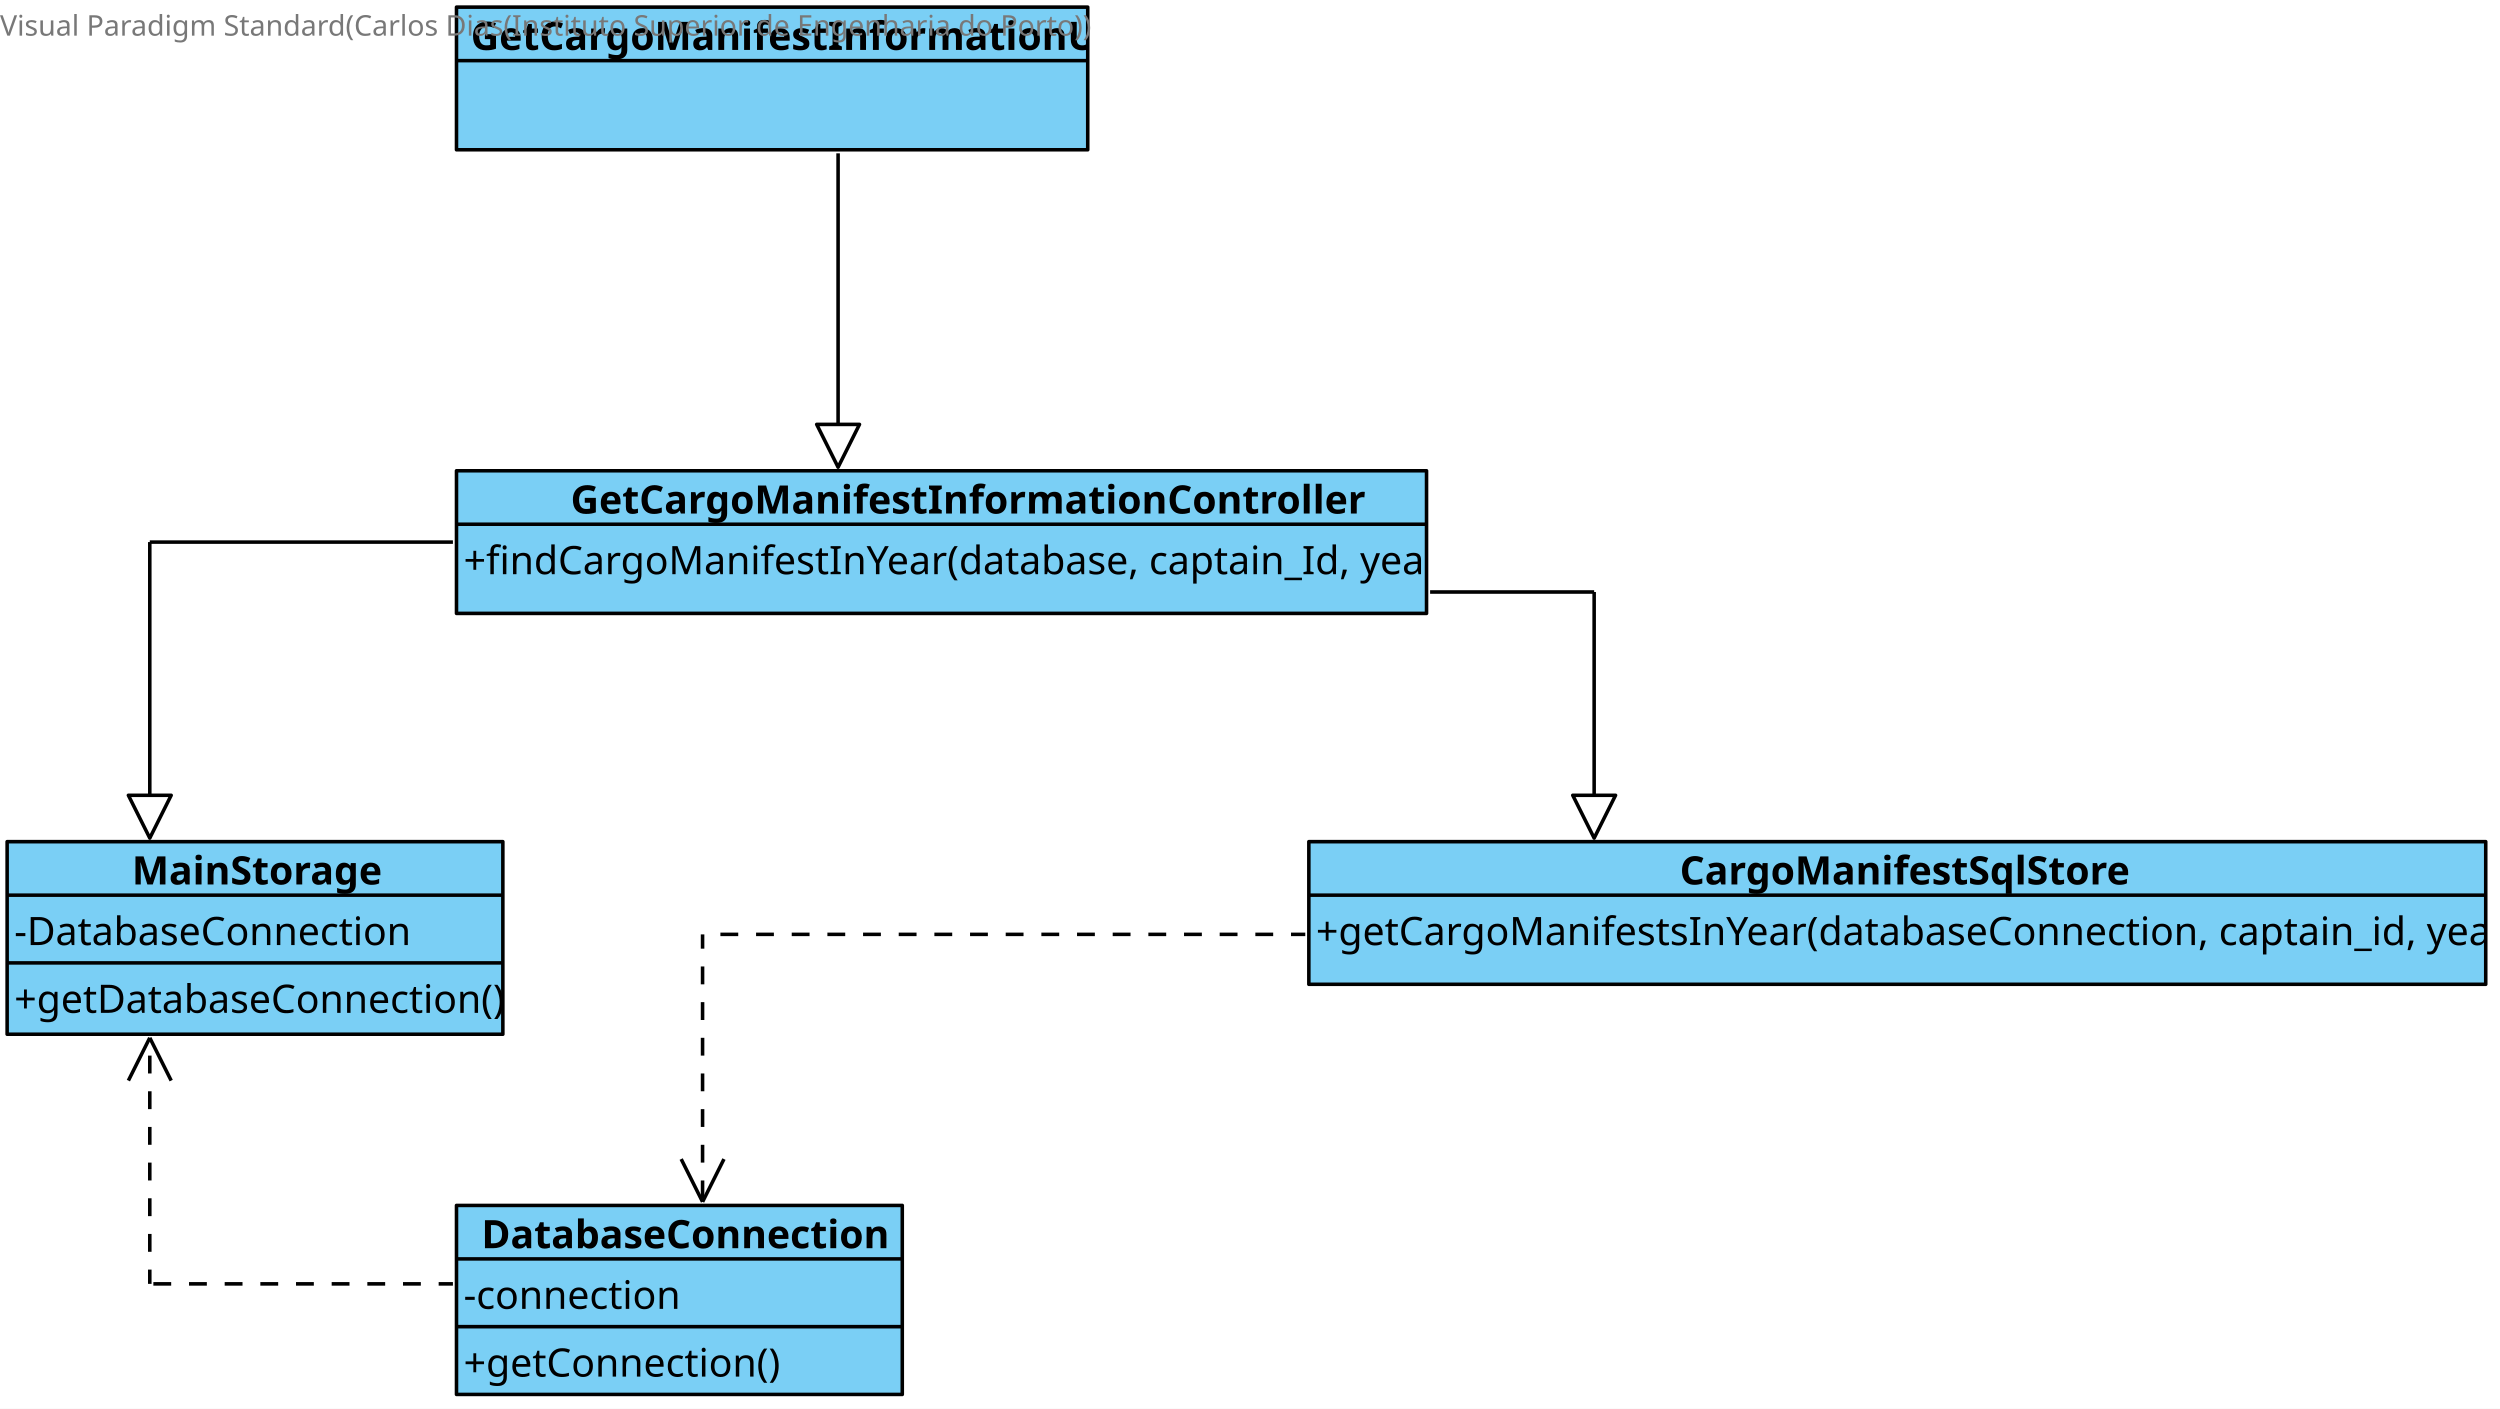
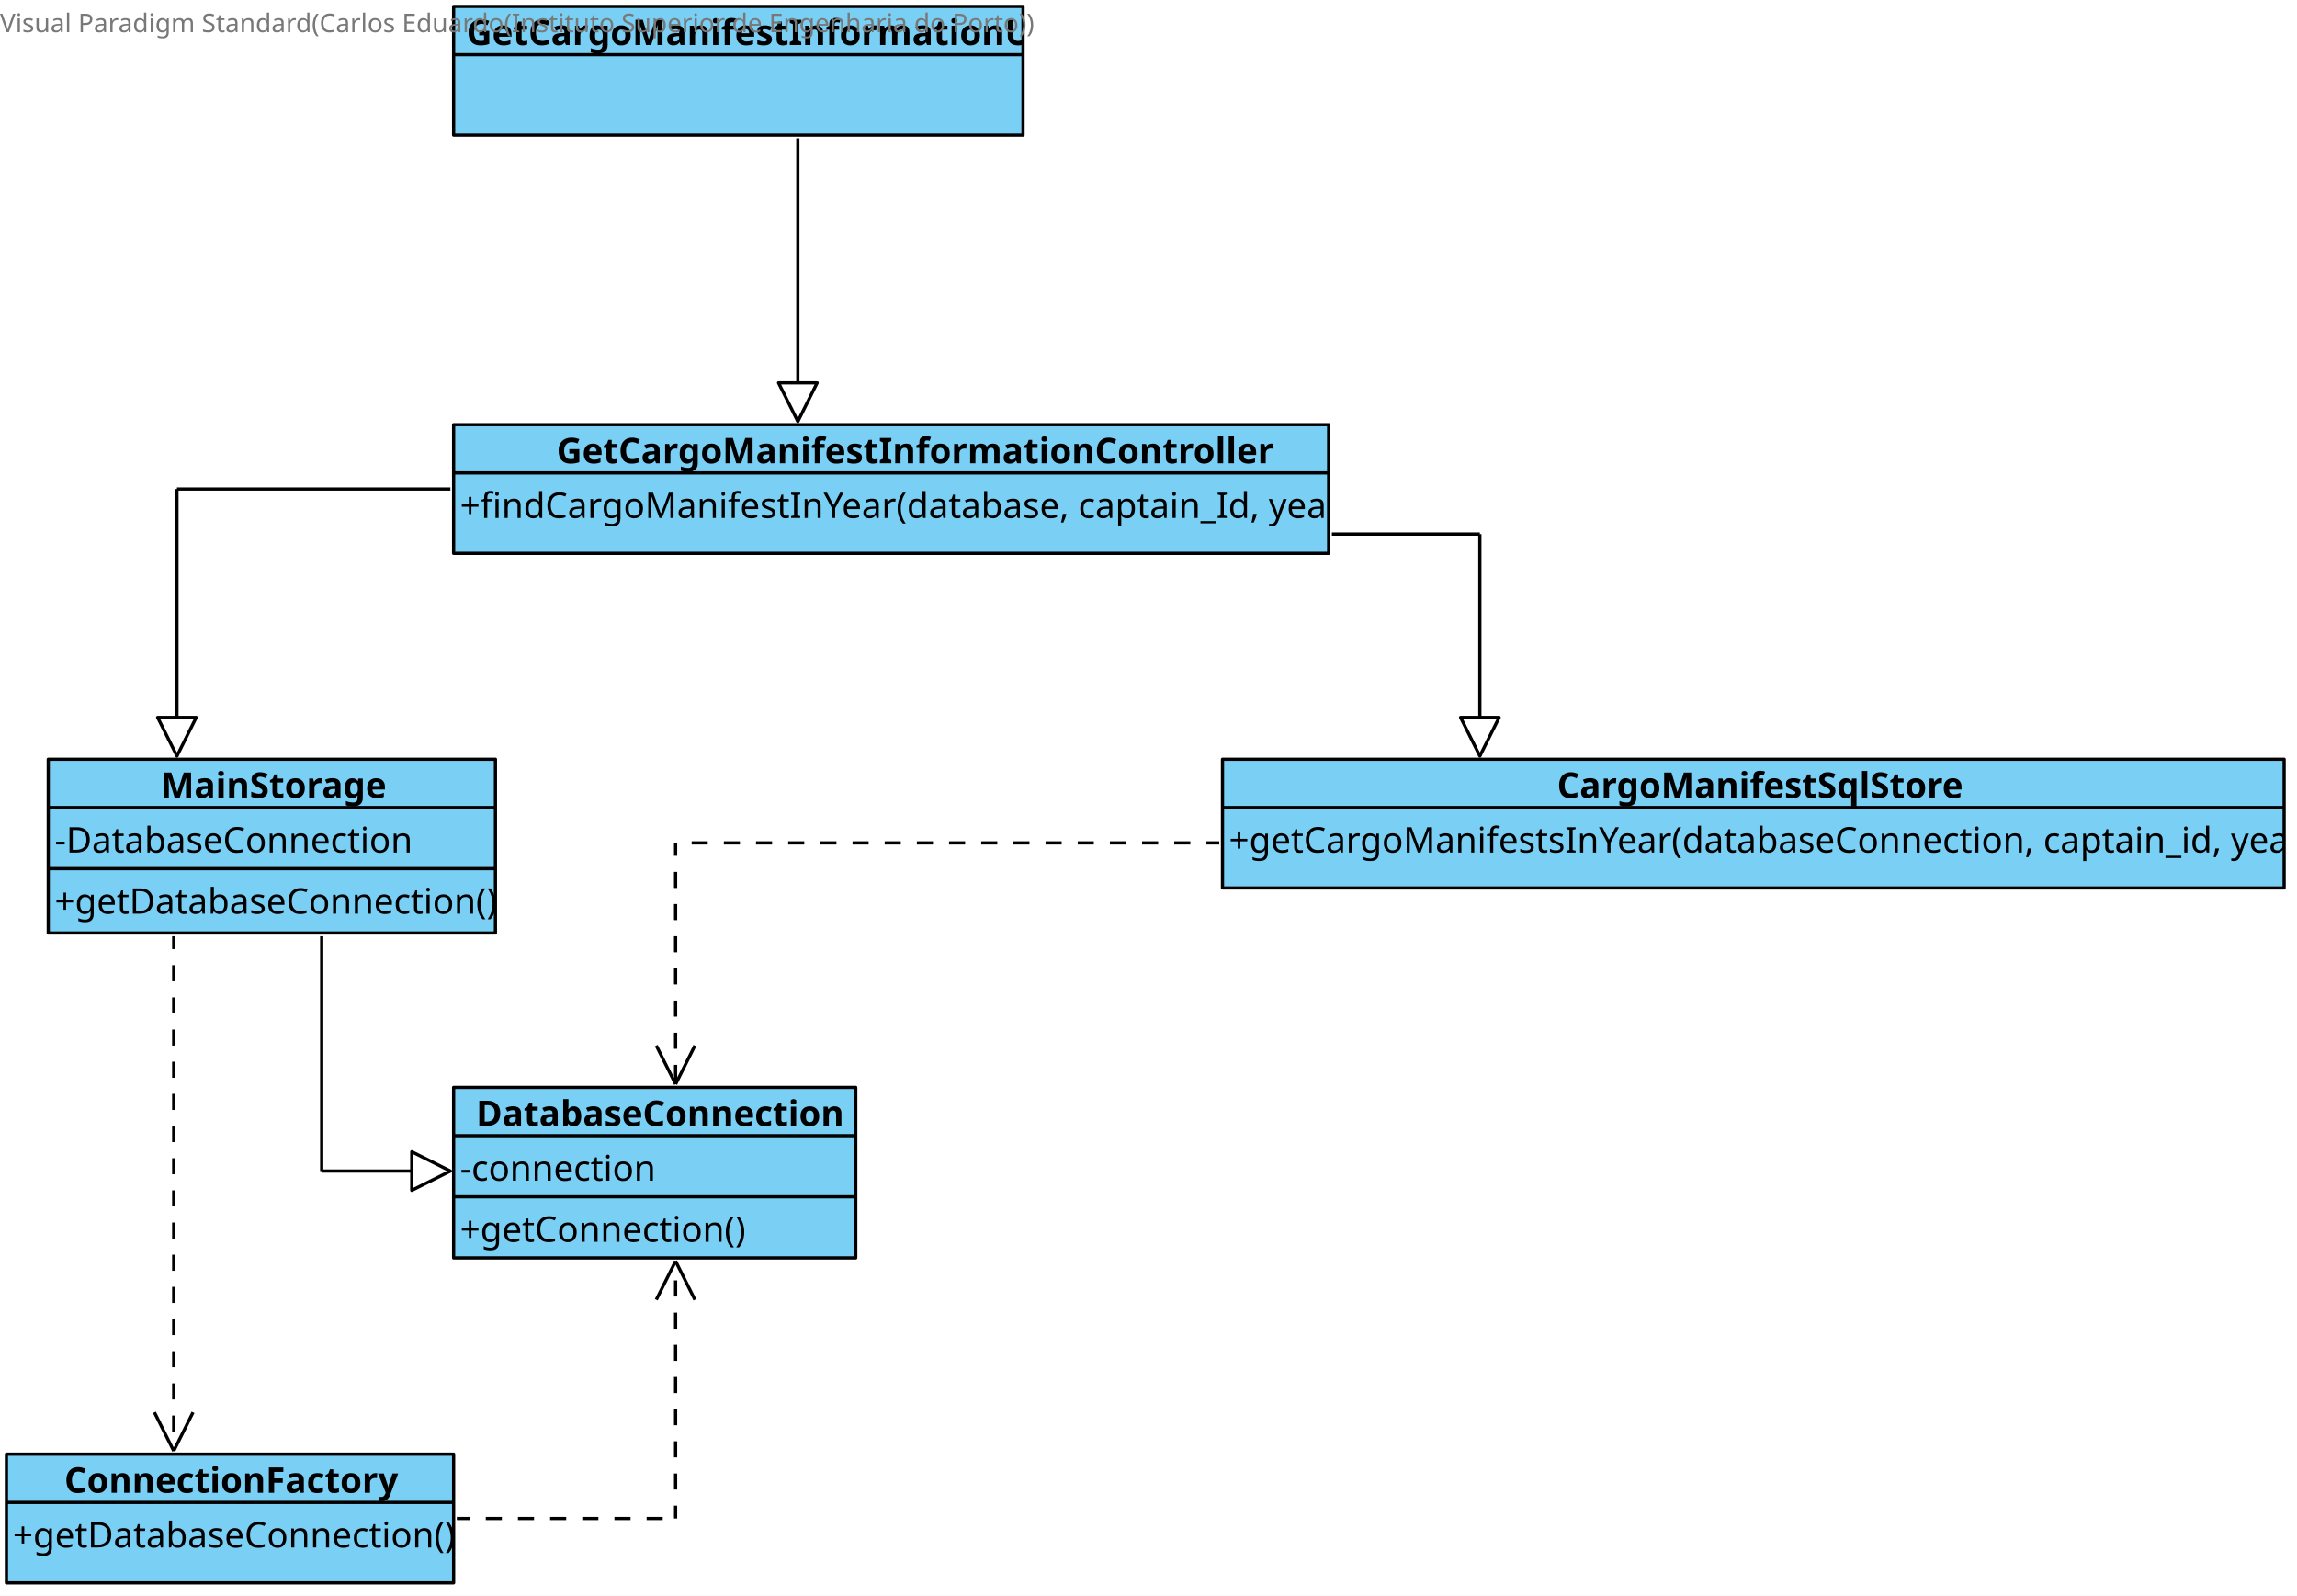
- <svg xmlns="http://www.w3.org/2000/svg" fill-opacity="0" color-rendering="auto" color-interpolation="auto" text-rendering="auto" stroke="rgb(0,0,0)" stroke-linecap="square" width="701" stroke-miterlimit="10" shape-rendering="auto" stroke-opacity="0" fill="rgb(0,0,0)" stroke-dasharray="none" font-weight="normal" stroke-width="1" height="395" font-family="'Dialog'" font-style="normal" stroke-linejoin="miter" font-size="12px" stroke-dashoffset="0" image-rendering="auto">
+ <svg xmlns="http://www.w3.org/2000/svg" fill-opacity="0" color-rendering="auto" color-interpolation="auto" text-rendering="auto" stroke="rgb(0,0,0)" stroke-linecap="square" width="714" stroke-miterlimit="10" shape-rendering="auto" stroke-opacity="0" fill="rgb(0,0,0)" stroke-dasharray="none" font-weight="normal" stroke-width="1" height="496" font-family="'Dialog'" font-style="normal" stroke-linejoin="miter" font-size="12px" stroke-dashoffset="0" image-rendering="auto">
  <defs id="genericDefs" />
  <g>
    <defs id="defs1">
      <clipPath clipPathUnits="userSpaceOnUse" id="clipPath1">
        <path d="M-7 -7 L188 -7 L188 51 L-7 51 L-7 -7 Z" />
      </clipPath>
      <clipPath clipPathUnits="userSpaceOnUse" id="clipPath2">
        <path d="M0 0 L0 25 L177 25 L177 0 Z" />
      </clipPath>
      <clipPath clipPathUnits="userSpaceOnUse" id="clipPath3">
        <path d="M0 0 L0 15 L177 15 L177 0 Z" />
      </clipPath>
      <clipPath clipPathUnits="userSpaceOnUse" id="clipPath4">
        <path d="M-7 -7 L283 -7 L283 51 L-7 51 L-7 -7 Z" />
      </clipPath>
      <clipPath clipPathUnits="userSpaceOnUse" id="clipPath5">
        <path d="M0 0 L0 25 L272 25 L272 0 Z" />
      </clipPath>
      <clipPath clipPathUnits="userSpaceOnUse" id="clipPath6">
        <path d="M0 0 L0 15 L272 15 L272 0 Z" />
      </clipPath>
      <clipPath clipPathUnits="userSpaceOnUse" id="clipPath7">
        <path d="M-7 -7 L150 -7 L150 65 L-7 65 L-7 -7 Z" />
      </clipPath>
      <clipPath clipPathUnits="userSpaceOnUse" id="clipPath8">
        <path d="M0 0 L0 39 L139 39 L139 0 Z" />
      </clipPath>
      <clipPath clipPathUnits="userSpaceOnUse" id="clipPath9">
        <path d="M0 0 L0 15 L139 15 L139 0 Z" />
      </clipPath>
      <clipPath clipPathUnits="userSpaceOnUse" id="clipPath10">
        <path d="M-7 -7 L136 -7 L136 64 L-7 64 L-7 -7 Z" />
      </clipPath>
      <clipPath clipPathUnits="userSpaceOnUse" id="clipPath11">
        <path d="M0 0 L0 38 L125 38 L125 0 Z" />
      </clipPath>
      <clipPath clipPathUnits="userSpaceOnUse" id="clipPath12">
        <path d="M0 0 L0 15 L125 15 L125 0 Z" />
      </clipPath>
      <clipPath clipPathUnits="userSpaceOnUse" id="clipPath13">
        <path d="M-7 -7 L341 -7 L341 51 L-7 51 L-7 -7 Z" />
      </clipPath>
      <clipPath clipPathUnits="userSpaceOnUse" id="clipPath14">
        <path d="M0 0 L0 25 L330 25 L330 0 Z" />
      </clipPath>
      <clipPath clipPathUnits="userSpaceOnUse" id="clipPath15">
        <path d="M0 0 L0 15 L330 15 L330 0 Z" />
      </clipPath>
      <clipPath clipPathUnits="userSpaceOnUse" id="clipPath16">
+         <path d="M-7 -7 L150 -7 L150 51 L-7 51 L-7 -7 Z" />
+       </clipPath>
+       <clipPath clipPathUnits="userSpaceOnUse" id="clipPath17">
+         <path d="M0 0 L0 25 L139 25 L139 0 Z" />
+       </clipPath>
+       <clipPath clipPathUnits="userSpaceOnUse" id="clipPath18">
        <path d="M0 0 L104 0 L104 192 L0 192 L0 0 Z" />
      </clipPath>
-       <clipPath clipPathUnits="userSpaceOnUse" id="clipPath17">
+       <clipPath clipPathUnits="userSpaceOnUse" id="clipPath19">
        <path d="M0 0 L0 192 L104 192 L104 0 Z" />
      </clipPath>
-       <clipPath clipPathUnits="userSpaceOnUse" id="clipPath18">
+       <clipPath clipPathUnits="userSpaceOnUse" id="clipPath20">
        <path d="M0 0 L189 0 L189 187 L0 187 L0 0 Z" />
      </clipPath>
-       <clipPath clipPathUnits="userSpaceOnUse" id="clipPath19">
+       <clipPath clipPathUnits="userSpaceOnUse" id="clipPath21">
        <path d="M0 0 L0 187 L189 187 L189 0 Z" />
-       </clipPath>
-       <clipPath clipPathUnits="userSpaceOnUse" id="clipPath20">
-         <path d="M0 0 L189 0 L189 173 L0 173 L0 0 Z" />
-       </clipPath>
-       <clipPath clipPathUnits="userSpaceOnUse" id="clipPath21">
-         <path d="M0 0 L0 173 L189 173 L189 0 Z" />
      </clipPath>
      <clipPath clipPathUnits="userSpaceOnUse" id="clipPath22">
        <path d="M0 0 L150 0 L150 173 L0 173 L0 0 Z" />
      </clipPath>
      <clipPath clipPathUnits="userSpaceOnUse" id="clipPath23">
        <path d="M0 0 L0 173 L150 173 L150 0 Z" />
      </clipPath>
      <clipPath clipPathUnits="userSpaceOnUse" id="clipPath24">
        <path d="M0 0 L273 0 L273 179 L0 179 L0 0 Z" />
      </clipPath>
      <clipPath clipPathUnits="userSpaceOnUse" id="clipPath25">
        <path d="M0 0 L0 179 L273 179 L273 0 Z" />
      </clipPath>
+       <clipPath clipPathUnits="userSpaceOnUse" id="clipPath26">
+         <path d="M0 0 L144 0 L144 177 L0 177 L0 0 Z" />
+       </clipPath>
+       <clipPath clipPathUnits="userSpaceOnUse" id="clipPath27">
+         <path d="M0 0 L0 177 L144 177 L144 0 Z" />
+       </clipPath>
+       <clipPath clipPathUnits="userSpaceOnUse" id="clipPath28">
+         <path d="M0 0 L104 0 L104 264 L0 264 L0 0 Z" />
+       </clipPath>
+       <clipPath clipPathUnits="userSpaceOnUse" id="clipPath29">
+         <path d="M0 0 L0 264 L104 264 L104 0 Z" />
+       </clipPath>
+       <clipPath clipPathUnits="userSpaceOnUse" id="clipPath30">
+         <path d="M0 0 L172 0 L172 184 L0 184 L0 0 Z" />
+       </clipPath>
+       <clipPath clipPathUnits="userSpaceOnUse" id="clipPath31">
+         <path d="M0 0 L0 184 L172 184 L172 0 Z" />
+       </clipPath>
    </defs>
    <g fill="white" text-rendering="geometricPrecision" fill-opacity="1" stroke-opacity="1" stroke="white">
-       <rect x="0" width="701" height="395" y="0" stroke="none" />
-     </g>
-     <g font-size="11px" transform="translate(128,2)" fill-opacity="1" fill="rgb(122,207,245)" text-rendering="geometricPrecision" image-rendering="optimizeQuality" font-family="sans-serif" stroke="rgb(122,207,245)" font-weight="bold" stroke-opacity="1">
+       <rect x="0" width="714" height="496" y="0" stroke="none" />
+     </g>
+     <g font-size="11px" transform="translate(141,2)" fill-opacity="1" fill="rgb(122,207,245)" text-rendering="geometricPrecision" image-rendering="optimizeQuality" font-family="sans-serif" stroke="rgb(122,207,245)" font-weight="bold" stroke-opacity="1">
      <rect x="0" width="177" height="40" y="0" clip-path="url(#clipPath1)" stroke="none" />
    </g>
-     <g fill-opacity="1" text-rendering="geometricPrecision" stroke="black" stroke-linecap="butt" transform="translate(128,2)" stroke-miterlimit="0" stroke-opacity="1" fill="black" font-weight="bold" font-family="sans-serif" stroke-linejoin="round" font-size="11px" image-rendering="optimizeQuality">
+     <g fill-opacity="1" text-rendering="geometricPrecision" stroke="black" stroke-linecap="butt" transform="translate(141,2)" stroke-miterlimit="0" stroke-opacity="1" fill="black" font-weight="bold" font-family="sans-serif" stroke-linejoin="round" font-size="11px" image-rendering="optimizeQuality">
      <rect fill="none" x="0" width="177" height="40" y="0" clip-path="url(#clipPath1)" />
      <line y2="15" fill="none" x1="0" clip-path="url(#clipPath1)" x2="177" y1="15" />
    </g>
-     <g font-size="11px" transform="translate(128,2)" fill-opacity="1" fill="black" text-rendering="geometricPrecision" image-rendering="optimizeQuality" font-family="sans-serif" stroke="black" font-weight="bold" stroke-opacity="1">
+     <g font-size="11px" transform="translate(141,2)" fill-opacity="1" fill="black" text-rendering="geometricPrecision" image-rendering="optimizeQuality" font-family="sans-serif" stroke="black" font-weight="bold" stroke-opacity="1">
      <text x="4" xml:space="preserve" y="12" clip-path="url(#clipPath3)" stroke="none">GetCargoManifestInformationUI</text>
    </g>
-     <g font-size="11px" transform="translate(128,132)" fill-opacity="1" fill="rgb(122,207,245)" text-rendering="geometricPrecision" image-rendering="optimizeQuality" font-family="sans-serif" stroke="rgb(122,207,245)" font-weight="bold" stroke-opacity="1">
+     <g font-size="11px" transform="translate(141,132)" fill-opacity="1" fill="rgb(122,207,245)" text-rendering="geometricPrecision" image-rendering="optimizeQuality" font-family="sans-serif" stroke="rgb(122,207,245)" font-weight="bold" stroke-opacity="1">
      <rect x="0" width="272" height="40" y="0" clip-path="url(#clipPath4)" stroke="none" />
    </g>
-     <g fill-opacity="1" text-rendering="geometricPrecision" stroke="black" stroke-linecap="butt" transform="translate(128,132)" stroke-miterlimit="0" stroke-opacity="1" fill="black" font-weight="bold" font-family="sans-serif" stroke-linejoin="round" font-size="11px" image-rendering="optimizeQuality">
+     <g fill-opacity="1" text-rendering="geometricPrecision" stroke="black" stroke-linecap="butt" transform="translate(141,132)" stroke-miterlimit="0" stroke-opacity="1" fill="black" font-weight="bold" font-family="sans-serif" stroke-linejoin="round" font-size="11px" image-rendering="optimizeQuality">
      <rect fill="none" x="0" width="272" height="40" y="0" clip-path="url(#clipPath4)" />
      <line y2="15" fill="none" x1="0" clip-path="url(#clipPath4)" x2="272" y1="15" />
    </g>
-     <g font-size="11px" transform="matrix(1,0,0,1,128,147)" fill-opacity="1" fill="black" text-rendering="geometricPrecision" image-rendering="optimizeQuality" font-family="sans-serif" stroke="black" stroke-opacity="1">
+     <g font-size="11px" transform="matrix(1,0,0,1,141,147)" fill-opacity="1" fill="black" text-rendering="geometricPrecision" image-rendering="optimizeQuality" font-family="sans-serif" stroke="black" stroke-opacity="1">
      <text x="2" xml:space="preserve" y="14" clip-path="url(#clipPath5)" stroke="none">+findCargoManifestInYear(database, captain_Id, year)</text>
    </g>
-     <g font-size="11px" transform="translate(128,132)" fill-opacity="1" fill="black" text-rendering="geometricPrecision" image-rendering="optimizeQuality" font-family="sans-serif" stroke="black" font-weight="bold" stroke-opacity="1">
+     <g font-size="11px" transform="translate(141,132)" fill-opacity="1" fill="black" text-rendering="geometricPrecision" image-rendering="optimizeQuality" font-family="sans-serif" stroke="black" font-weight="bold" stroke-opacity="1">
      <text x="32" xml:space="preserve" y="12" clip-path="url(#clipPath6)" stroke="none">GetCargoManifestInformationController</text>
    </g>
-     <g font-size="11px" transform="translate(2,236)" fill-opacity="1" fill="rgb(122,207,245)" text-rendering="geometricPrecision" image-rendering="optimizeQuality" font-family="sans-serif" stroke="rgb(122,207,245)" font-weight="bold" stroke-opacity="1">
+     <g font-size="11px" transform="translate(15,236)" fill-opacity="1" fill="rgb(122,207,245)" text-rendering="geometricPrecision" image-rendering="optimizeQuality" font-family="sans-serif" stroke="rgb(122,207,245)" font-weight="bold" stroke-opacity="1">
      <rect x="0" width="139" height="54" y="0" clip-path="url(#clipPath7)" stroke="none" />
    </g>
-     <g fill-opacity="1" text-rendering="geometricPrecision" stroke="black" stroke-linecap="butt" transform="translate(2,236)" stroke-miterlimit="0" stroke-opacity="1" fill="black" font-weight="bold" font-family="sans-serif" stroke-linejoin="round" font-size="11px" image-rendering="optimizeQuality">
+     <g fill-opacity="1" text-rendering="geometricPrecision" stroke="black" stroke-linecap="butt" transform="translate(15,236)" stroke-miterlimit="0" stroke-opacity="1" fill="black" font-weight="bold" font-family="sans-serif" stroke-linejoin="round" font-size="11px" image-rendering="optimizeQuality">
      <rect fill="none" x="0" width="139" height="54" y="0" clip-path="url(#clipPath7)" />
      <line y2="15" fill="none" x1="0" clip-path="url(#clipPath7)" x2="139" y1="15" />
    </g>
-     <g font-size="11px" transform="matrix(1,0,0,1,2,251)" fill-opacity="1" fill="black" text-rendering="geometricPrecision" image-rendering="optimizeQuality" font-family="sans-serif" stroke="black" stroke-opacity="1">
+     <g font-size="11px" transform="matrix(1,0,0,1,15,251)" fill-opacity="1" fill="black" text-rendering="geometricPrecision" image-rendering="optimizeQuality" font-family="sans-serif" stroke="black" stroke-opacity="1">
      <text x="2" xml:space="preserve" y="14" clip-path="url(#clipPath8)" stroke="none">-DatabaseConnection</text>
    </g>
-     <g stroke-linecap="butt" font-size="11px" transform="matrix(1,0,0,1,2,251)" fill-opacity="1" fill="black" text-rendering="geometricPrecision" image-rendering="optimizeQuality" font-family="sans-serif" stroke-linejoin="bevel" stroke="black" stroke-opacity="1" stroke-miterlimit="0">
+     <g stroke-linecap="butt" font-size="11px" transform="matrix(1,0,0,1,15,251)" fill-opacity="1" fill="black" text-rendering="geometricPrecision" image-rendering="optimizeQuality" font-family="sans-serif" stroke-linejoin="bevel" stroke="black" stroke-opacity="1" stroke-miterlimit="0">
      <line y2="19" fill="none" x1="0" clip-path="url(#clipPath8)" x2="139" y1="19" />
    </g>
-     <g font-size="11px" transform="matrix(1,0,0,1,2,251)" fill-opacity="1" fill="black" text-rendering="geometricPrecision" image-rendering="optimizeQuality" font-family="sans-serif" stroke="black" stroke-opacity="1">
+     <g font-size="11px" transform="matrix(1,0,0,1,15,251)" fill-opacity="1" fill="black" text-rendering="geometricPrecision" image-rendering="optimizeQuality" font-family="sans-serif" stroke="black" stroke-opacity="1">
      <text x="2" xml:space="preserve" y="33" clip-path="url(#clipPath8)" stroke="none">+getDatabaseConnection()</text>
    </g>
-     <g font-size="11px" transform="translate(2,236)" fill-opacity="1" fill="black" text-rendering="geometricPrecision" image-rendering="optimizeQuality" font-family="sans-serif" stroke="black" font-weight="bold" stroke-opacity="1">
+     <g font-size="11px" transform="translate(15,236)" fill-opacity="1" fill="black" text-rendering="geometricPrecision" image-rendering="optimizeQuality" font-family="sans-serif" stroke="black" font-weight="bold" stroke-opacity="1">
      <text x="35" xml:space="preserve" y="12" clip-path="url(#clipPath9)" stroke="none">MainStorage</text>
    </g>
-     <g font-size="11px" transform="translate(128,338)" fill-opacity="1" fill="rgb(122,207,245)" text-rendering="geometricPrecision" image-rendering="optimizeQuality" font-family="sans-serif" stroke="rgb(122,207,245)" font-weight="bold" stroke-opacity="1">
+     <g font-size="11px" transform="translate(141,338)" fill-opacity="1" fill="rgb(122,207,245)" text-rendering="geometricPrecision" image-rendering="optimizeQuality" font-family="sans-serif" stroke="rgb(122,207,245)" font-weight="bold" stroke-opacity="1">
      <rect x="0" width="125" height="53" y="0" clip-path="url(#clipPath10)" stroke="none" />
    </g>
-     <g fill-opacity="1" text-rendering="geometricPrecision" stroke="black" stroke-linecap="butt" transform="translate(128,338)" stroke-miterlimit="0" stroke-opacity="1" fill="black" font-weight="bold" font-family="sans-serif" stroke-linejoin="round" font-size="11px" image-rendering="optimizeQuality">
+     <g fill-opacity="1" text-rendering="geometricPrecision" stroke="black" stroke-linecap="butt" transform="translate(141,338)" stroke-miterlimit="0" stroke-opacity="1" fill="black" font-weight="bold" font-family="sans-serif" stroke-linejoin="round" font-size="11px" image-rendering="optimizeQuality">
      <rect fill="none" x="0" width="125" height="53" y="0" clip-path="url(#clipPath10)" />
      <line y2="15" fill="none" x1="0" clip-path="url(#clipPath10)" x2="125" y1="15" />
    </g>
-     <g font-size="11px" transform="matrix(1,0,0,1,128,353)" fill-opacity="1" fill="black" text-rendering="geometricPrecision" image-rendering="optimizeQuality" font-family="sans-serif" stroke="black" stroke-opacity="1">
+     <g font-size="11px" transform="matrix(1,0,0,1,141,353)" fill-opacity="1" fill="black" text-rendering="geometricPrecision" image-rendering="optimizeQuality" font-family="sans-serif" stroke="black" stroke-opacity="1">
      <text x="2" xml:space="preserve" y="14" clip-path="url(#clipPath11)" stroke="none">-connection</text>
    </g>
-     <g stroke-linecap="butt" font-size="11px" transform="matrix(1,0,0,1,128,353)" fill-opacity="1" fill="black" text-rendering="geometricPrecision" image-rendering="optimizeQuality" font-family="sans-serif" stroke-linejoin="bevel" stroke="black" stroke-opacity="1" stroke-miterlimit="0">
+     <g stroke-linecap="butt" font-size="11px" transform="matrix(1,0,0,1,141,353)" fill-opacity="1" fill="black" text-rendering="geometricPrecision" image-rendering="optimizeQuality" font-family="sans-serif" stroke-linejoin="bevel" stroke="black" stroke-opacity="1" stroke-miterlimit="0">
      <line y2="19" fill="none" x1="0" clip-path="url(#clipPath11)" x2="125" y1="19" />
    </g>
-     <g font-size="11px" transform="matrix(1,0,0,1,128,353)" fill-opacity="1" fill="black" text-rendering="geometricPrecision" image-rendering="optimizeQuality" font-family="sans-serif" stroke="black" stroke-opacity="1">
+     <g font-size="11px" transform="matrix(1,0,0,1,141,353)" fill-opacity="1" fill="black" text-rendering="geometricPrecision" image-rendering="optimizeQuality" font-family="sans-serif" stroke="black" stroke-opacity="1">
      <text x="2" xml:space="preserve" y="33" clip-path="url(#clipPath11)" stroke="none">+getConnection()</text>
    </g>
-     <g font-size="11px" transform="translate(128,338)" fill-opacity="1" fill="black" text-rendering="geometricPrecision" image-rendering="optimizeQuality" font-family="sans-serif" stroke="black" font-weight="bold" stroke-opacity="1">
+     <g font-size="11px" transform="translate(141,338)" fill-opacity="1" fill="black" text-rendering="geometricPrecision" image-rendering="optimizeQuality" font-family="sans-serif" stroke="black" font-weight="bold" stroke-opacity="1">
      <text x="7" xml:space="preserve" y="12" clip-path="url(#clipPath12)" stroke="none">DatabaseConnection</text>
    </g>
-     <g font-size="11px" transform="translate(367,236)" fill-opacity="1" fill="rgb(122,207,245)" text-rendering="geometricPrecision" image-rendering="optimizeQuality" font-family="sans-serif" stroke="rgb(122,207,245)" font-weight="bold" stroke-opacity="1">
+     <g font-size="11px" transform="translate(380,236)" fill-opacity="1" fill="rgb(122,207,245)" text-rendering="geometricPrecision" image-rendering="optimizeQuality" font-family="sans-serif" stroke="rgb(122,207,245)" font-weight="bold" stroke-opacity="1">
      <rect x="0" width="330" height="40" y="0" clip-path="url(#clipPath13)" stroke="none" />
    </g>
-     <g fill-opacity="1" text-rendering="geometricPrecision" stroke="black" stroke-linecap="butt" transform="translate(367,236)" stroke-miterlimit="0" stroke-opacity="1" fill="black" font-weight="bold" font-family="sans-serif" stroke-linejoin="round" font-size="11px" image-rendering="optimizeQuality">
+     <g fill-opacity="1" text-rendering="geometricPrecision" stroke="black" stroke-linecap="butt" transform="translate(380,236)" stroke-miterlimit="0" stroke-opacity="1" fill="black" font-weight="bold" font-family="sans-serif" stroke-linejoin="round" font-size="11px" image-rendering="optimizeQuality">
      <rect fill="none" x="0" width="330" height="40" y="0" clip-path="url(#clipPath13)" />
      <line y2="15" fill="none" x1="0" clip-path="url(#clipPath13)" x2="330" y1="15" />
    </g>
-     <g font-size="11px" transform="matrix(1,0,0,1,367,251)" fill-opacity="1" fill="black" text-rendering="geometricPrecision" image-rendering="optimizeQuality" font-family="sans-serif" stroke="black" stroke-opacity="1">
+     <g font-size="11px" transform="matrix(1,0,0,1,380,251)" fill-opacity="1" fill="black" text-rendering="geometricPrecision" image-rendering="optimizeQuality" font-family="sans-serif" stroke="black" stroke-opacity="1">
      <text x="2" xml:space="preserve" y="14" clip-path="url(#clipPath14)" stroke="none">+getCargoManifestsInYear(databaseConnection, captain_id, year)</text>
    </g>
-     <g font-size="11px" transform="translate(367,236)" fill-opacity="1" fill="black" text-rendering="geometricPrecision" image-rendering="optimizeQuality" font-family="sans-serif" stroke="black" font-weight="bold" stroke-opacity="1">
+     <g font-size="11px" transform="translate(380,236)" fill-opacity="1" fill="black" text-rendering="geometricPrecision" image-rendering="optimizeQuality" font-family="sans-serif" stroke="black" font-weight="bold" stroke-opacity="1">
      <text x="104" xml:space="preserve" y="12" clip-path="url(#clipPath15)" stroke="none">CargoManifestSqlStore</text>
    </g>
-     <g stroke-linecap="butt" font-size="11px" transform="translate(185,-7)" fill-opacity="1" fill="black" text-rendering="geometricPrecision" image-rendering="optimizeQuality" font-family="sans-serif" stroke-linejoin="round" stroke="black" stroke-opacity="1">
-       <line y2="50" fill="none" x1="50" clip-path="url(#clipPath17)" x2="50" y1="138" />
-       <polygon fill="white" clip-path="url(#clipPath17)" points=" 50 138 56 126 44 126" stroke="none" />
-       <polygon fill="none" points=" 50 138 56 126 44 126" clip-path="url(#clipPath17)" />
-     </g>
-     <g stroke-linecap="butt" font-size="11px" transform="translate(-8,102)" fill-opacity="1" fill="black" text-rendering="geometricPrecision" image-rendering="optimizeQuality" font-family="sans-serif" stroke-linejoin="round" stroke="black" stroke-opacity="1">
-       <line y2="50" fill="none" x1="50" clip-path="url(#clipPath19)" x2="50" y1="133" />
-       <line y2="50" fill="none" x1="50" clip-path="url(#clipPath19)" x2="135" y1="50" />
-       <polygon fill="white" clip-path="url(#clipPath19)" points=" 50 133 56 121 44 121" stroke="none" />
-       <polygon fill="none" points=" 50 133 56 121 44 121" clip-path="url(#clipPath19)" />
-     </g>
-     <g fill-opacity="1" text-rendering="geometricPrecision" stroke="black" stroke-linecap="butt" transform="translate(-8,241)" stroke-opacity="1" fill="black" stroke-dasharray="5" font-family="sans-serif" stroke-linejoin="round" font-size="11px" stroke-dashoffset="1" image-rendering="optimizeQuality">
-       <line y2="119" fill="none" x1="135" clip-path="url(#clipPath21)" x2="50" y1="119" />
-       <line y2="50" fill="none" x1="50" clip-path="url(#clipPath21)" x2="50" y1="119" />
-       <line clip-path="url(#clipPath21)" stroke-dashoffset="0" fill="none" x1="50" x2="44" y1="50" y2="62" stroke-dasharray="none" />
-       <line clip-path="url(#clipPath21)" stroke-dashoffset="0" fill="none" x1="50" x2="56" y1="50" y2="62" stroke-dasharray="none" />
-     </g>
-     <g stroke-linecap="butt" font-size="11px" transform="translate(351,116)" fill-opacity="1" fill="black" text-rendering="geometricPrecision" image-rendering="optimizeQuality" font-family="sans-serif" stroke-linejoin="round" stroke="black" stroke-opacity="1">
+     <g font-size="11px" transform="translate(2,452)" fill-opacity="1" fill="rgb(122,207,245)" text-rendering="geometricPrecision" image-rendering="optimizeQuality" font-family="sans-serif" stroke="rgb(122,207,245)" font-weight="bold" stroke-opacity="1">
+       <rect x="0" width="139" height="40" y="0" clip-path="url(#clipPath16)" stroke="none" />
+     </g>
+     <g fill-opacity="1" text-rendering="geometricPrecision" stroke="black" stroke-linecap="butt" transform="translate(2,452)" stroke-miterlimit="0" stroke-opacity="1" fill="black" font-weight="bold" font-family="sans-serif" stroke-linejoin="round" font-size="11px" image-rendering="optimizeQuality">
+       <rect fill="none" x="0" width="139" height="40" y="0" clip-path="url(#clipPath16)" />
+       <line y2="15" fill="none" x1="0" clip-path="url(#clipPath16)" x2="139" y1="15" />
+     </g>
+     <g font-size="11px" transform="matrix(1,0,0,1,2,467)" fill-opacity="1" fill="black" text-rendering="geometricPrecision" image-rendering="optimizeQuality" font-family="sans-serif" stroke="black" stroke-opacity="1">
+       <text x="2" xml:space="preserve" y="14" clip-path="url(#clipPath17)" stroke="none">+getDatabaseConnection()</text>
+     </g>
+     <g font-size="11px" transform="translate(2,452)" fill-opacity="1" fill="black" text-rendering="geometricPrecision" image-rendering="optimizeQuality" font-family="sans-serif" stroke="black" font-weight="bold" stroke-opacity="1">
+       <text x="18" xml:space="preserve" y="12" clip-path="url(#clipPath9)" stroke="none">ConnectionFactory</text>
+     </g>
+     <g stroke-linecap="butt" font-size="11px" transform="translate(198,-7)" fill-opacity="1" fill="black" text-rendering="geometricPrecision" image-rendering="optimizeQuality" font-family="sans-serif" stroke-linejoin="round" stroke="black" stroke-opacity="1">
+       <line y2="50" fill="none" x1="50" clip-path="url(#clipPath19)" x2="50" y1="138" />
+       <polygon fill="white" clip-path="url(#clipPath19)" points=" 50 138 56 126 44 126" stroke="none" />
+       <polygon fill="none" points=" 50 138 56 126 44 126" clip-path="url(#clipPath19)" />
+     </g>
+     <g stroke-linecap="butt" font-size="11px" transform="translate(5,102)" fill-opacity="1" fill="black" text-rendering="geometricPrecision" image-rendering="optimizeQuality" font-family="sans-serif" stroke-linejoin="round" stroke="black" stroke-opacity="1">
+       <line y2="50" fill="none" x1="50" clip-path="url(#clipPath21)" x2="50" y1="133" />
+       <line y2="50" fill="none" x1="50" clip-path="url(#clipPath21)" x2="135" y1="50" />
+       <polygon fill="white" clip-path="url(#clipPath21)" points=" 50 133 56 121 44 121" stroke="none" />
+       <polygon fill="none" points=" 50 133 56 121 44 121" clip-path="url(#clipPath21)" />
+     </g>
+     <g stroke-linecap="butt" font-size="11px" transform="translate(364,116)" fill-opacity="1" fill="black" text-rendering="geometricPrecision" image-rendering="optimizeQuality" font-family="sans-serif" stroke-linejoin="round" stroke="black" stroke-opacity="1">
      <line y2="50" fill="none" x1="96" clip-path="url(#clipPath23)" x2="96" y1="119" />
      <line y2="50" fill="none" x1="96" clip-path="url(#clipPath23)" x2="50" y1="50" />
      <polygon fill="white" clip-path="url(#clipPath23)" points=" 96 119 102 107 90 107" stroke="none" />
      <polygon fill="none" points=" 96 119 102 107 90 107" clip-path="url(#clipPath23)" />
    </g>
-     <g fill-opacity="1" text-rendering="geometricPrecision" stroke="black" stroke-linecap="butt" transform="translate(147,212)" stroke-opacity="1" fill="black" stroke-dasharray="5" font-family="sans-serif" stroke-linejoin="round" font-size="11px" stroke-dashoffset="1" image-rendering="optimizeQuality">
+     <g fill-opacity="1" text-rendering="geometricPrecision" stroke="black" stroke-linecap="butt" transform="translate(160,212)" stroke-opacity="1" fill="black" stroke-dasharray="5" font-family="sans-serif" stroke-linejoin="round" font-size="11px" stroke-dashoffset="1" image-rendering="optimizeQuality">
      <line y2="50" fill="none" x1="219" clip-path="url(#clipPath25)" x2="50" y1="50" />
      <line y2="125" fill="none" x1="50" clip-path="url(#clipPath25)" x2="50" y1="50" />
      <line clip-path="url(#clipPath25)" stroke-dashoffset="0" fill="none" x1="50" x2="56" y1="125" y2="113" stroke-dasharray="none" />
      <line clip-path="url(#clipPath25)" stroke-dashoffset="0" fill="none" x1="50" x2="44" y1="125" y2="113" stroke-dasharray="none" />
    </g>
+     <g stroke-linecap="butt" font-size="11px" transform="translate(50,241)" fill-opacity="1" fill="black" text-rendering="geometricPrecision" image-rendering="optimizeQuality" font-family="sans-serif" stroke-linejoin="round" stroke="black" stroke-opacity="1">
+       <line y2="123" fill="none" x1="90" clip-path="url(#clipPath27)" x2="50" y1="123" />
+       <line y2="50" fill="none" x1="50" clip-path="url(#clipPath27)" x2="50" y1="123" />
+       <polygon fill="white" clip-path="url(#clipPath27)" points=" 90 123 78 117 78 129" stroke="none" />
+       <polygon fill="none" points=" 90 123 78 117 78 129" clip-path="url(#clipPath27)" />
+     </g>
+     <g fill-opacity="1" text-rendering="geometricPrecision" stroke="black" stroke-linecap="butt" transform="translate(4,241)" stroke-opacity="1" fill="black" stroke-dasharray="5" font-family="sans-serif" stroke-linejoin="round" font-size="11px" stroke-dashoffset="1" image-rendering="optimizeQuality">
+       <line y2="210" fill="none" x1="50" clip-path="url(#clipPath29)" x2="50" y1="50" />
+       <line clip-path="url(#clipPath29)" stroke-dashoffset="0" fill="none" x1="50" x2="56" y1="210" y2="198" stroke-dasharray="none" />
+       <line clip-path="url(#clipPath29)" stroke-dashoffset="0" fill="none" x1="50" x2="44" y1="210" y2="198" stroke-dasharray="none" />
+     </g>
+     <g fill-opacity="1" text-rendering="geometricPrecision" stroke="black" stroke-linecap="butt" transform="translate(92,342)" stroke-opacity="1" fill="black" stroke-dasharray="5" font-family="sans-serif" stroke-linejoin="round" font-size="11px" stroke-dashoffset="1" image-rendering="optimizeQuality">
+       <line y2="130" fill="none" x1="50" clip-path="url(#clipPath31)" x2="118" y1="130" />
+       <line y2="50" fill="none" x1="118" clip-path="url(#clipPath31)" x2="118" y1="130" />
+       <line clip-path="url(#clipPath31)" stroke-dashoffset="0" fill="none" x1="118" x2="112" y1="50" y2="62" stroke-dasharray="none" />
+       <line clip-path="url(#clipPath31)" stroke-dashoffset="0" fill="none" x1="118" x2="124" y1="50" y2="62" stroke-dasharray="none" />
+     </g>
    <g font-size="8px" fill-opacity="1" fill="rgb(120,120,120)" text-rendering="geometricPrecision" image-rendering="optimizeQuality" stroke="rgb(120,120,120)" stroke-opacity="1">
-       <text x="0" xml:space="preserve" y="10" stroke="none">Visual Paradigm Standard(Carlos Dias(Instituto Superior de Engenharia do Porto))</text>
+       <text x="0" xml:space="preserve" y="10" stroke="none">Visual Paradigm Standard(Carlos Eduardo(Instituto Superior de Engenharia do Porto))</text>
    </g>
  </g>
</svg>
